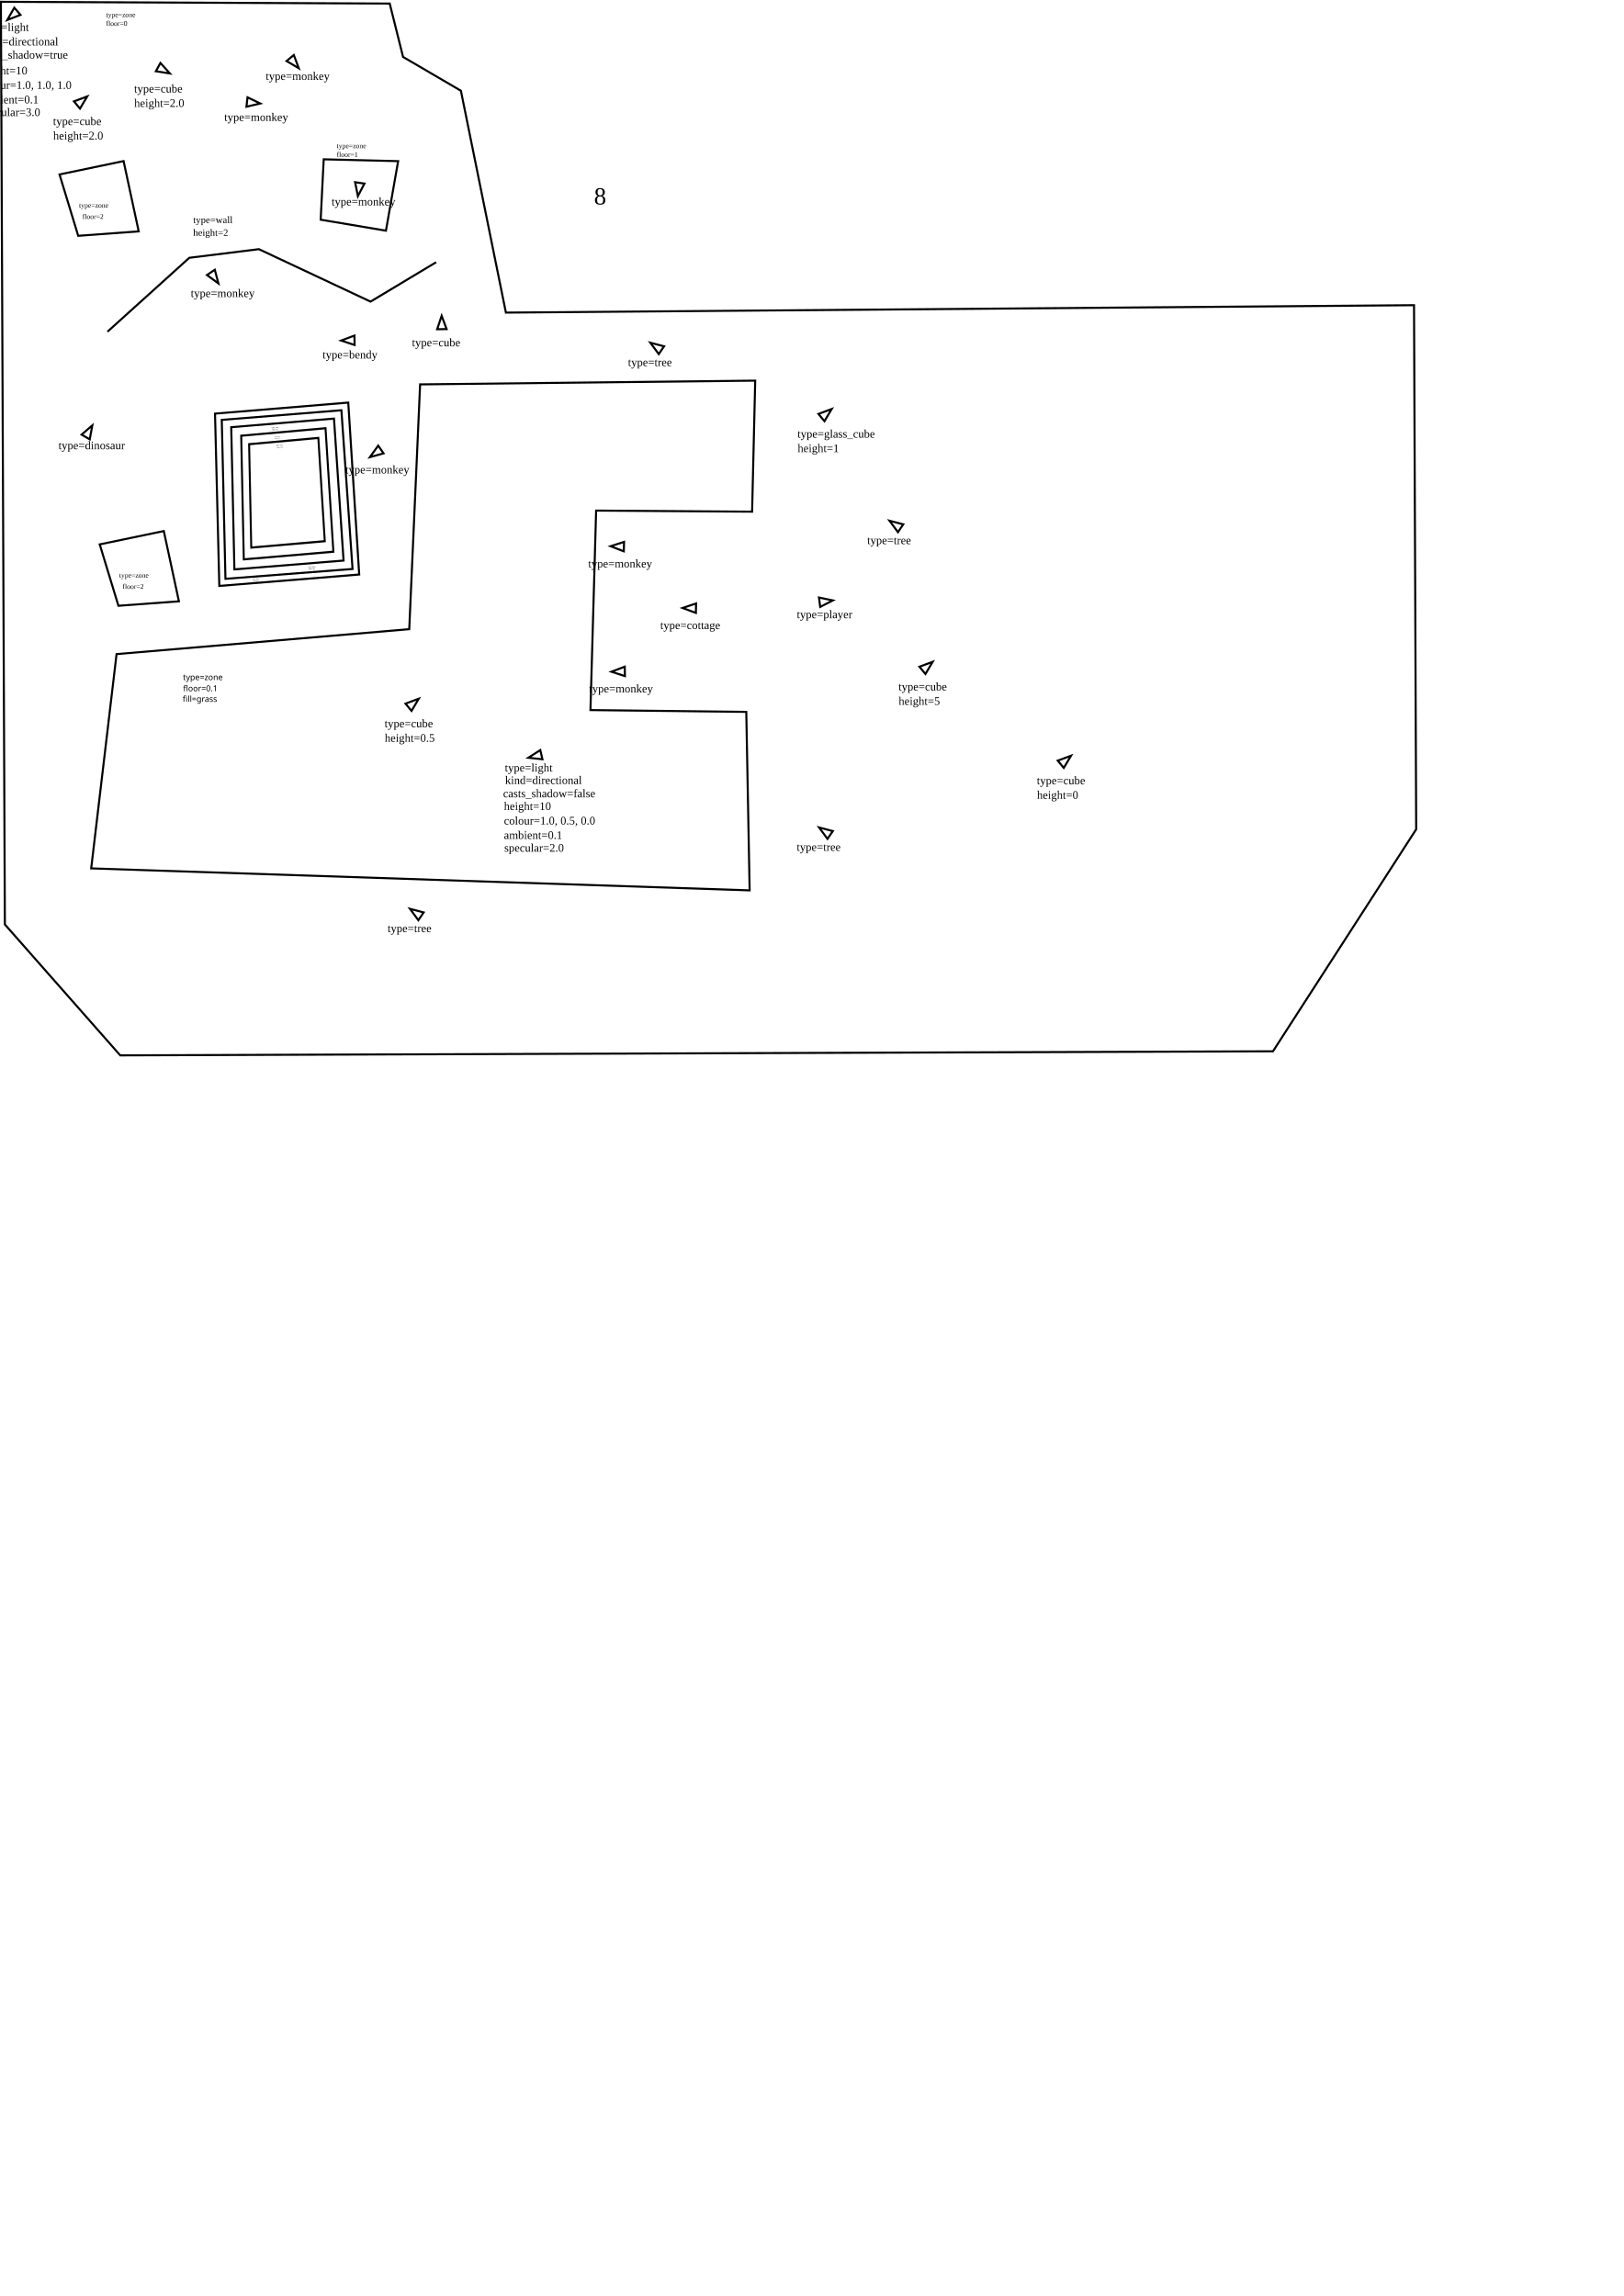
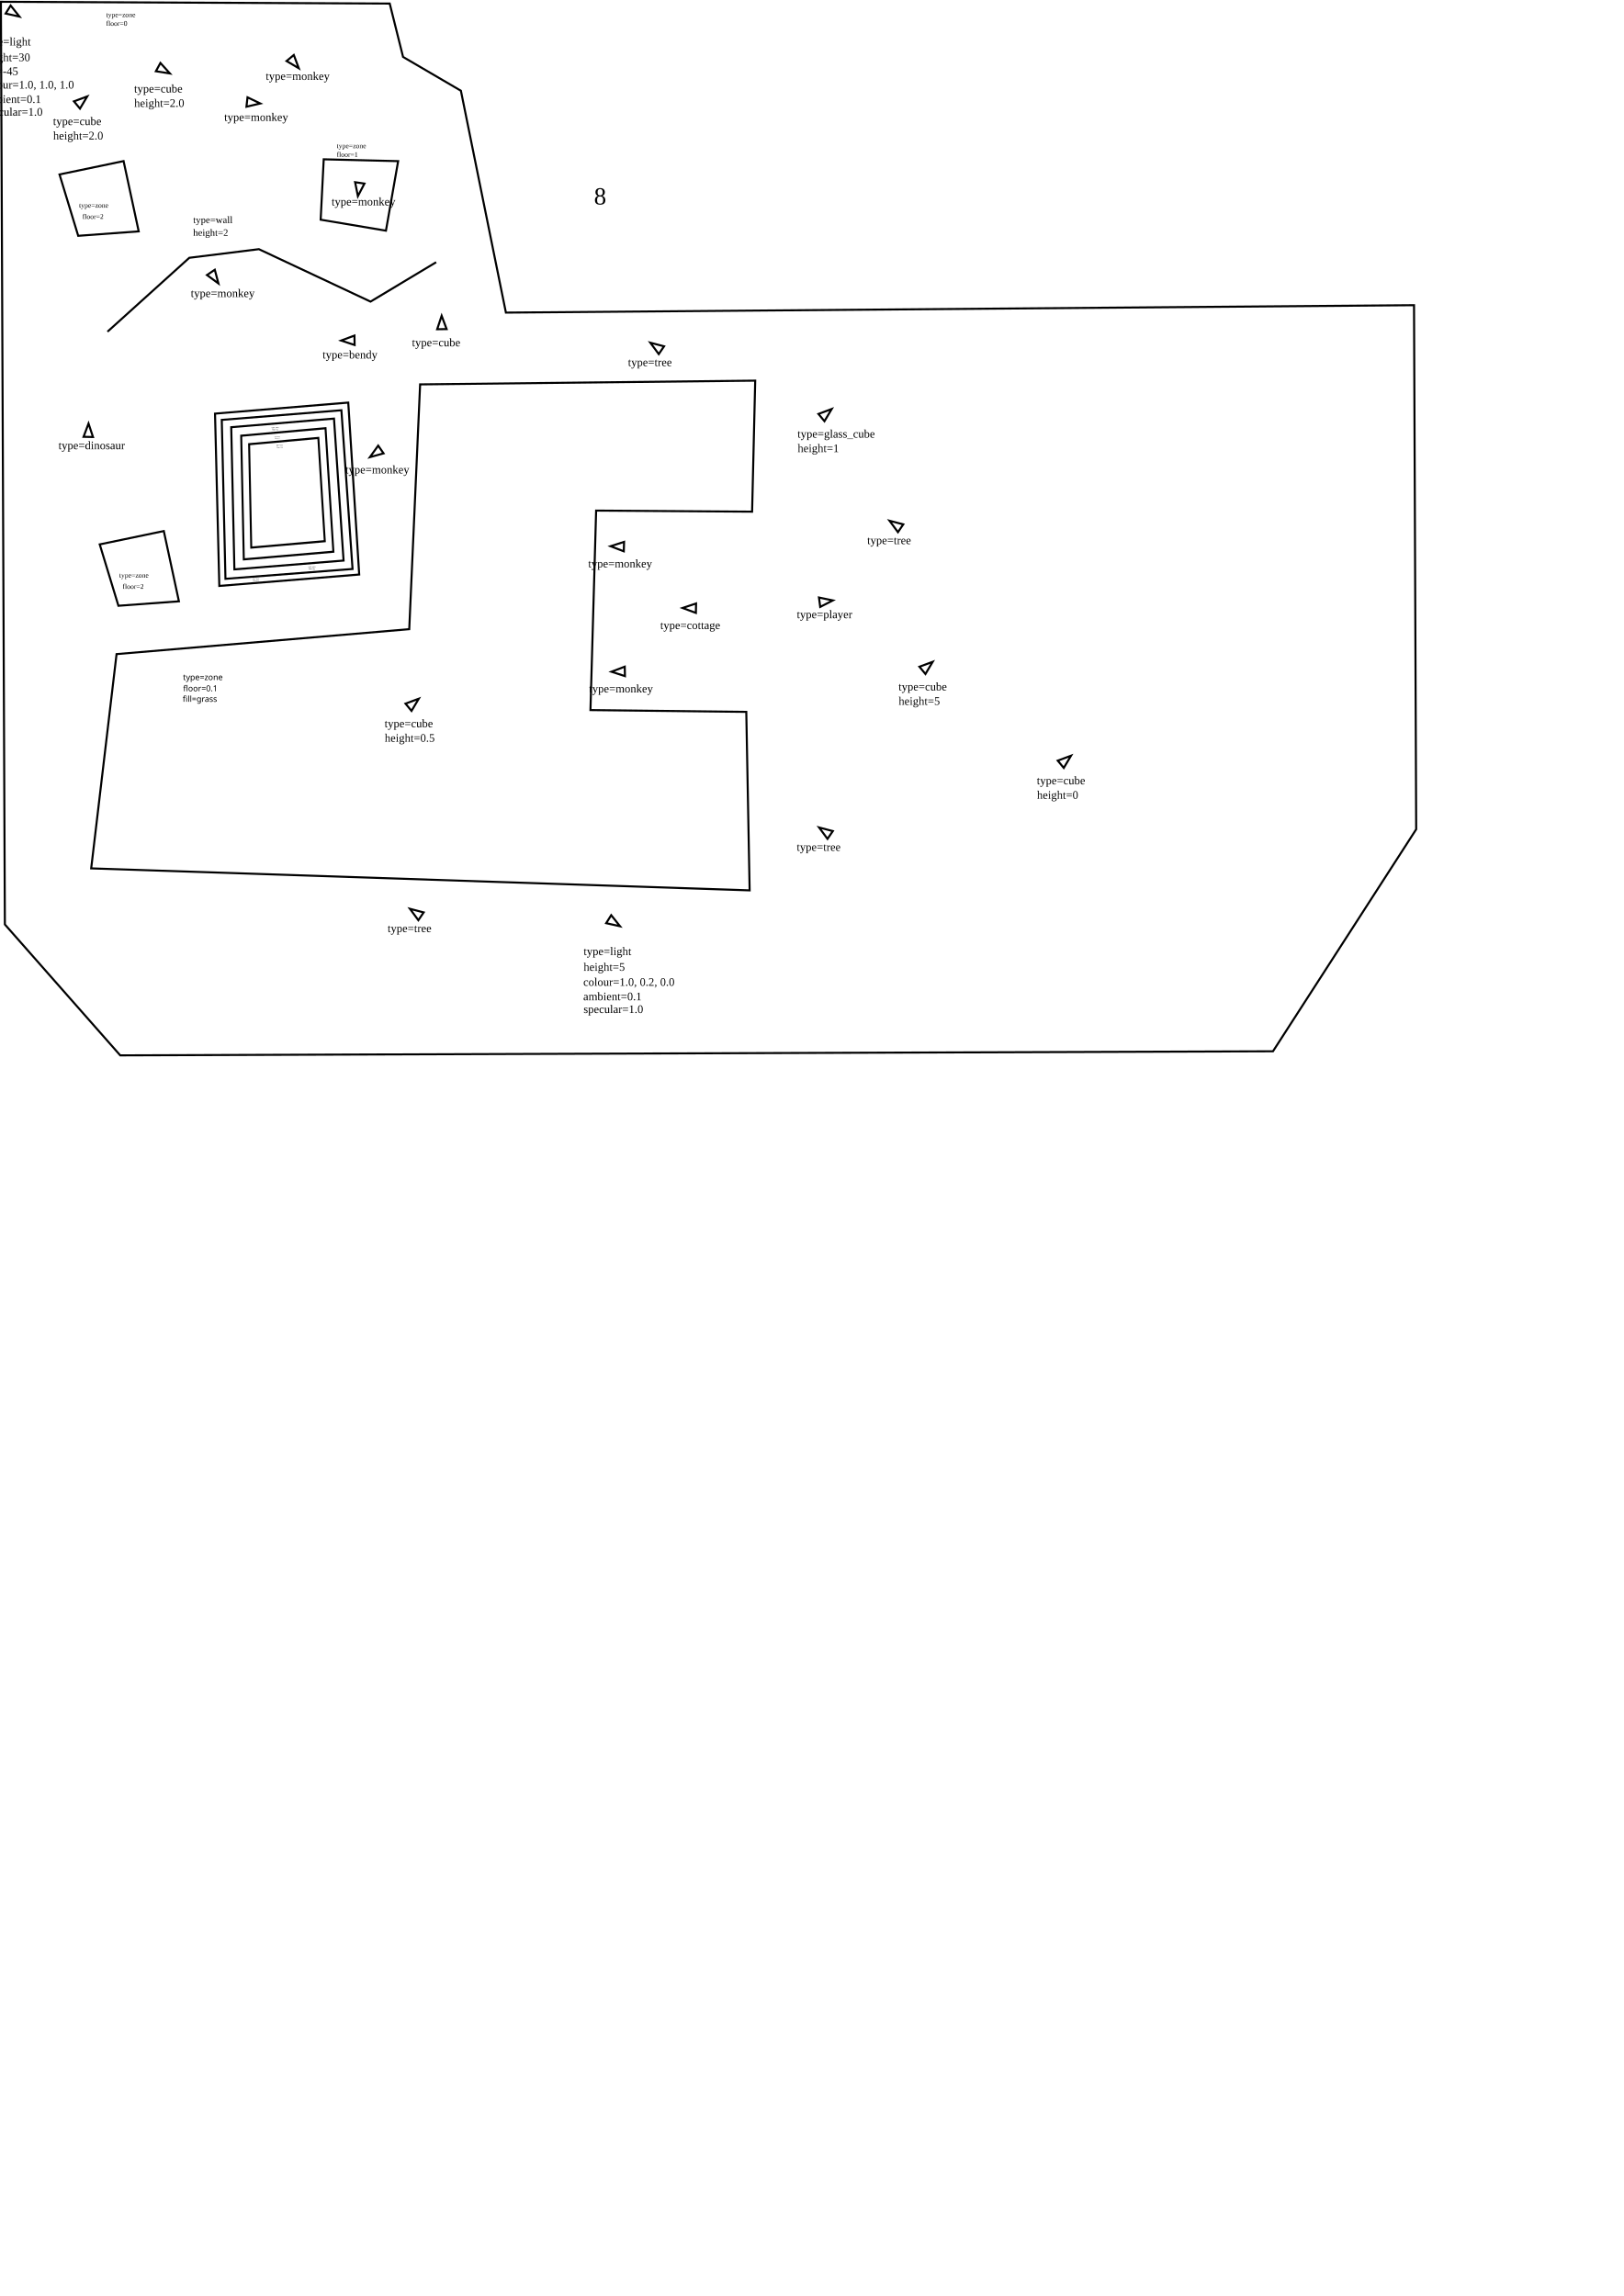
<svg xmlns="http://www.w3.org/2000/svg" width="210mm" height="297mm" viewBox="0 0 210 297" version="1.1" id="svg1">
  <defs id="defs1">
    <rect x="357.962" y="869.614" width="268.471" height="112.836" id="rect1" />
  </defs>
  <g id="layer1">
    <text xml:space="preserve" transform="matrix(0.2645833,0,0,0.2645833,-17.88486,-206.5387)" id="text1" style="text-align:start;writing-mode:lr-tb;direction:ltr;white-space:pre;shape-inside:url(#rect1);display:inline;fill:#000000">
      <tspan x="357.961" y="880.561" id="tspan1">8</tspan>
    </text>
    <g id="g5">
      <text xml:space="preserve" style="font-size:0.909px;text-align:start;writing-mode:lr-tb;direction:ltr;text-anchor:start;fill:#000000;fill-opacity:1;stroke:none;stroke-width:0.076;stroke-opacity:1" x="13.721" y="2.202" id="text2">
        <tspan id="tspan2" style="fill:#000000;fill-opacity:1;stroke:none;stroke-width:0.076" x="13.721" y="2.202">type=zone</tspan>
      </text>
      <text xml:space="preserve" style="font-size:0.909px;text-align:start;writing-mode:lr-tb;direction:ltr;text-anchor:start;fill:#000000;fill-opacity:1;stroke:none;stroke-width:0.076;stroke-opacity:1" x="13.728" y="3.33" id="text2-7">
        <tspan id="tspan2-2" style="fill:#000000;fill-opacity:1;stroke:none;stroke-width:0.076" x="13.728" y="3.33">floor=0</tspan>
      </text>
      <g id="g4-5-8-6" transform="translate(5.822039,-10.66291)">
        <path style="fill:none;fill-opacity:1;stroke:#000000;stroke-width:0.265;stroke-opacity:1" d="m 26.189,23.254 -0.137,1.213 1.789,-0.418 z" id="path2-1-7-7" />
        <text xml:space="preserve" style="font-size:1.501px;text-align:start;writing-mode:lr-tb;direction:ltr;text-anchor:start;fill:#000000;fill-opacity:1;stroke:none;stroke-width:0.125;stroke-opacity:1" x="23.18" y="26.307" id="text3-3-1-9">
          <tspan id="tspan3-9-5-4" style="fill:#000000;fill-opacity:1;stroke:none;stroke-width:0.125" x="23.18" y="26.307">type=monkey</tspan>
        </text>
      </g>
      <g id="g4-5-3" transform="translate(18.53776,20.06561)">
        <path style="fill:none;fill-opacity:1;stroke:#000000;stroke-width:0.265;stroke-opacity:1" d="m 27.325,24.562 -0.021,-1.221 -1.72,0.646 z" id="path2-1-6" />
        <text xml:space="preserve" style="font-size:1.501px;text-align:start;writing-mode:lr-tb;direction:ltr;text-anchor:start;fill:#000000;fill-opacity:1;stroke:none;stroke-width:0.125;stroke-opacity:1" x="23.18" y="26.307" id="text3-3-7">
          <tspan id="tspan3-9-53" style="fill:#000000;fill-opacity:1;stroke:none;stroke-width:0.125" x="23.18" y="26.307">type=bendy</tspan>
        </text>
      </g>
      <g id="g4-5-3-1" transform="translate(1.489317,12.11764)">
        <path style="fill:none;fill-opacity:1;stroke:#000000;stroke-width:0.265;stroke-opacity:1" d="m 26.291,22.776 -1.011,0.684 1.48,1.088 z" id="path2-1-6-2" />
        <text xml:space="preserve" style="font-size:1.501px;text-align:start;writing-mode:lr-tb;direction:ltr;text-anchor:start;fill:#000000;fill-opacity:1;stroke:none;stroke-width:0.125;stroke-opacity:1" x="23.18" y="26.307" id="text3-3-7-7">
          <tspan id="tspan3-9-53-0" style="fill:#000000;fill-opacity:1;stroke:none;stroke-width:0.125" x="23.18" y="26.307">type=monkey</tspan>
        </text>
      </g>
      <g id="g4-5-8-6-5" transform="translate(30.1,18.4964)">
        <path style="fill:none;fill-opacity:1;stroke:#000000;stroke-width:0.265;stroke-opacity:1" d="M 26.442,24.091 27.662,24.073 27.02,22.352 Z" id="path2-1-7-7-6" />
        <text xml:space="preserve" style="font-size:1.501px;text-align:start;writing-mode:lr-tb;direction:ltr;text-anchor:start;fill:#000000;fill-opacity:1;stroke:none;stroke-width:0.125;stroke-opacity:1" x="23.18" y="26.307" id="text3-3-1-9-2">
          <tspan id="tspan3-9-5-4-9" style="fill:#000000;fill-opacity:1;stroke:none;stroke-width:0.125" x="23.18" y="26.307">type=cube</tspan>
        </text>
      </g>
      <g id="g4-5-8-6-5-3" transform="translate(21.48873,34.93369)">
        <path style="fill:none;fill-opacity:1;stroke:#000000;stroke-width:0.265;stroke-opacity:1" d="m 28.119,23.714 -0.695,-1.004 -1.072,1.492 z" id="path2-1-7-7-6-8" />
        <text xml:space="preserve" style="font-size:1.501px;text-align:start;writing-mode:lr-tb;direction:ltr;text-anchor:start;fill:#000000;fill-opacity:1;stroke:none;stroke-width:0.125;stroke-opacity:1" x="23.18" y="26.307" id="text3-3-1-9-2-48">
          <tspan id="tspan3-9-5-4-9-0" style="fill:#000000;fill-opacity:1;stroke:none;stroke-width:0.125" x="23.18" y="26.307">type=monkey</tspan>
        </text>
      </g>
      <g id="g4-5-8-6-5-32" transform="translate(52.89492,47.09292)">
        <path style="fill:none;fill-opacity:1;stroke:#000000;stroke-width:0.265;stroke-opacity:1" d="m 27.782,24.221 0.037,-1.22 -1.748,0.564 z" id="path2-1-7-7-6-6" />
        <text xml:space="preserve" style="font-size:1.501px;text-align:start;writing-mode:lr-tb;direction:ltr;text-anchor:start;fill:#000000;fill-opacity:1;stroke:none;stroke-width:0.125;stroke-opacity:1" x="23.18" y="26.307" id="text3-3-1-9-2-94">
          <tspan id="tspan3-9-5-4-9-1" style="fill:#000000;fill-opacity:1;stroke:none;stroke-width:0.125" x="23.18" y="26.307">type=monkey</tspan>
        </text>
      </g>
      <g id="g4-5-8-6-5-8" transform="translate(53.00565,63.26971)">
        <path style="fill:none;fill-opacity:1;stroke:#000000;stroke-width:0.265;stroke-opacity:1" d="M 27.821,24.189 27.794,22.968 26.078,23.622 Z" id="path2-1-7-7-6-38" />
        <text xml:space="preserve" style="font-size:1.501px;text-align:start;writing-mode:lr-tb;direction:ltr;text-anchor:start;fill:#000000;fill-opacity:1;stroke:none;stroke-width:0.125;stroke-opacity:1" x="23.18" y="26.307" id="text3-3-1-9-2-1">
          <tspan id="tspan3-9-5-4-9-5" style="fill:#000000;fill-opacity:1;stroke:none;stroke-width:0.125" x="23.18" y="26.307">type=monkey</tspan>
        </text>
      </g>
      <g id="g4-5-8-6-5-2" transform="translate(62.2115,55.06791)">
        <path style="fill:none;fill-opacity:1;stroke:#000000;stroke-width:0.265;stroke-opacity:1" d="m 27.79,24.214 0.023,-1.22 -1.742,0.584 z" id="path2-1-7-7-6-3" />
        <text xml:space="preserve" style="font-size:1.501px;text-align:start;writing-mode:lr-tb;direction:ltr;text-anchor:start;fill:#000000;fill-opacity:1;stroke:none;stroke-width:0.125;stroke-opacity:1" x="23.18" y="26.307" id="text3-3-1-9-2-9">
          <tspan id="tspan3-9-5-4-9-97" style="fill:#000000;fill-opacity:1;stroke:none;stroke-width:0.125" x="23.18" y="26.307">type=cottage</tspan>
        </text>
      </g>
      <g id="g4-5-8-6-2" transform="translate(11.18701,-15.96969)">
        <path style="fill:none;fill-opacity:1;stroke:#000000;stroke-width:0.265;stroke-opacity:1" d="m 26.812,23.083 -0.937,0.782 1.582,0.934 z" id="path2-1-7-7-0" />
        <text xml:space="preserve" style="font-size:1.501px;text-align:start;writing-mode:lr-tb;direction:ltr;text-anchor:start;fill:#000000;fill-opacity:1;stroke:none;stroke-width:0.125;stroke-opacity:1" x="23.18" y="26.307" id="text3-3-1-9-4">
          <tspan id="tspan3-9-5-4-4" style="fill:#000000;fill-opacity:1;stroke:none;stroke-width:0.125" x="23.18" y="26.307">type=monkey</tspan>
        </text>
      </g>
      <g id="g4-7-6" transform="translate(79.87344,53.66287)">
        <path style="fill:none;fill-opacity:1;stroke:#000000;stroke-width:0.265;stroke-opacity:1" d="m 26.047,23.631 0.16,1.21 1.635,-0.837 z" id="path2-55-7" />
        <text xml:space="preserve" style="font-size:1.501px;text-align:start;writing-mode:lr-tb;direction:ltr;text-anchor:start;fill:#000000;fill-opacity:1;stroke:none;stroke-width:0.125;stroke-opacity:1" x="23.18" y="26.307" id="text3-4-8">
          <tspan id="tspan3-1-4" style="fill:#000000;fill-opacity:1;stroke:none;stroke-width:0.125" x="23.18" y="26.307">type=player</tspan>
        </text>
      </g>
      <g id="g6" transform="translate(11.96265,8.297953)">
        <text xml:space="preserve" style="font-size:0.909px;text-align:start;writing-mode:lr-tb;direction:ltr;text-anchor:start;fill:#000000;fill-opacity:1;stroke:none;stroke-width:0.076;stroke-opacity:1" x="31.588" y="10.856" id="text2-8">
          <tspan id="tspan2-20" style="fill:#000000;fill-opacity:1;stroke:none;stroke-width:0.076" x="31.588" y="10.856">type=zone</tspan>
        </text>
        <text xml:space="preserve" style="font-size:0.909px;text-align:start;writing-mode:lr-tb;direction:ltr;text-anchor:start;fill:#000000;fill-opacity:1;stroke:none;stroke-width:0.076;stroke-opacity:1" x="31.595" y="11.984" id="text2-7-7">
          <tspan id="tspan2-2-4" style="fill:#000000;fill-opacity:1;stroke:none;stroke-width:0.076" x="31.595" y="11.984">floor=1</tspan>
        </text>
        <path style="fill:none;fill-opacity:1;stroke:#000000;stroke-width:0.265;stroke-opacity:1" d="m 29.905,12.309 -0.395,7.812 8.443,1.42 1.578,-8.995 z" id="path5" />
        <g id="g4-5-8-6-2-9" transform="translate(7.73476,-8.031607)">
          <path style="fill:none;fill-opacity:1;stroke:#000000;stroke-width:0.265;stroke-opacity:1" d="m 27.438,23.481 -1.208,-0.177 0.359,1.801 z" id="path2-1-7-7-0-9" />
          <text xml:space="preserve" style="font-size:1.501px;text-align:start;writing-mode:lr-tb;direction:ltr;text-anchor:start;fill:#000000;fill-opacity:1;stroke:none;stroke-width:0.125;stroke-opacity:1" x="23.18" y="26.307" id="text3-3-1-9-4-9">
            <tspan id="tspan3-9-5-4-4-3" style="fill:#000000;fill-opacity:1;stroke:none;stroke-width:0.125" x="23.18" y="26.307">type=monkey</tspan>
          </text>
        </g>
      </g>
      <g id="g7" transform="translate(3.15172,-30.0846)">
        <text xml:space="preserve" style="font-size:0.909px;text-align:start;writing-mode:lr-tb;direction:ltr;text-anchor:start;fill:#000000;fill-opacity:1;stroke:none;stroke-width:0.076;stroke-opacity:1" x="7.07" y="56.937" id="text2-3">
          <tspan id="tspan2-9" style="fill:#000000;fill-opacity:1;stroke:none;stroke-width:0.076" x="7.07" y="56.937">type=zone</tspan>
        </text>
        <text xml:space="preserve" style="font-size:0.909px;text-align:start;writing-mode:lr-tb;direction:ltr;text-anchor:start;fill:#000000;fill-opacity:1;stroke:none;stroke-width:0.076;stroke-opacity:1" x="7.507" y="58.387" id="text2-3-3">
          <tspan id="tspan2-9-6" style="fill:#000000;fill-opacity:1;stroke:none;stroke-width:0.076" x="7.507" y="58.387">floor=2</tspan>
        </text>
        <path style="fill:none;fill-opacity:1;stroke:#000000;stroke-width:0.265;stroke-opacity:1" d="m 6.962,60.589 7.825,-0.575 -1.956,-9.091 -8.286,1.726 z" id="path6" />
      </g>
      <g id="g7-1" transform="translate(8.353112,17.7701)">
        <text xml:space="preserve" style="font-size:0.909px;text-align:start;writing-mode:lr-tb;direction:ltr;text-anchor:start;fill:#000000;fill-opacity:1;stroke:none;stroke-width:0.076;stroke-opacity:1" x="7.07" y="56.937" id="text2-3-8">
          <tspan id="tspan2-9-7" style="fill:#000000;fill-opacity:1;stroke:none;stroke-width:0.076" x="7.07" y="56.937">type=zone</tspan>
        </text>
        <text xml:space="preserve" style="font-size:0.909px;text-align:start;writing-mode:lr-tb;direction:ltr;text-anchor:start;fill:#000000;fill-opacity:1;stroke:none;stroke-width:0.076;stroke-opacity:1" x="7.507" y="58.387" id="text2-3-3-9">
          <tspan id="tspan2-9-6-2" style="fill:#000000;fill-opacity:1;stroke:none;stroke-width:0.076" x="7.507" y="58.387">floor=2</tspan>
        </text>
        <path style="fill:none;fill-opacity:1;stroke:#000000;stroke-width:0.265;stroke-opacity:1" d="m 6.962,60.589 7.825,-0.575 -1.956,-9.091 -8.286,1.726 z" id="path6-0" />
      </g>
      <g id="g7-4" transform="translate(26.38602,10.8822)">
        <text xml:space="preserve" style="font-size:0.202px;text-align:start;writing-mode:lr-tb;direction:ltr;text-anchor:start;fill:#000000;fill-opacity:1;stroke:none;stroke-width:0.076;stroke-opacity:1" x="6.291" y="64.041" id="text2-3-0">
          <tspan id="tspan2-9-9" style="fill:#000000;fill-opacity:1;stroke:none;stroke-width:0.076" x="6.291" y="64.041">type=zone</tspan>
        </text>
        <text xml:space="preserve" style="font-size:0.202px;text-align:start;writing-mode:lr-tb;direction:ltr;text-anchor:start;fill:#000000;fill-opacity:1;stroke:none;stroke-width:0.076;stroke-opacity:1" x="6.341" y="64.306" id="text2-3-3-2">
          <tspan id="tspan2-9-6-4" style="fill:#000000;fill-opacity:1;stroke:none;stroke-width:0.076" x="6.341" y="64.306">floor=0.2</tspan>
        </text>
        <path style="fill:none;fill-opacity:1;stroke:#000000;stroke-width:0.265;stroke-opacity:1" d="M 1.979,64.911 20.071,63.435 18.655,41.196 1.424,42.622 Z" id="path6-9" />
        <g id="g10">
          <text xml:space="preserve" style="font-size:0.222px;text-align:start;writing-mode:lr-tb;direction:ltr;text-anchor:start;fill:#000000;fill-opacity:1;stroke:none;stroke-width:0.076;stroke-opacity:1" x="13.485" y="62.5" id="text2-3-0-0">
            <tspan id="tspan2-9-9-9" style="fill:#000000;fill-opacity:1;stroke:none;stroke-width:0.076" x="13.485" y="62.5">type=zone</tspan>
          </text>
          <text xml:space="preserve" style="font-size:0.222px;text-align:start;writing-mode:lr-tb;direction:ltr;text-anchor:start;fill:#000000;fill-opacity:1;stroke:none;stroke-width:0.076;stroke-opacity:1" x="13.54" y="62.791" id="text2-3-3-2-3">
            <tspan id="tspan2-9-6-4-0" style="fill:#000000;fill-opacity:1;stroke:none;stroke-width:0.076" x="13.54" y="62.791">floor=0.2</tspan>
          </text>
          <path style="fill:none;fill-opacity:1;stroke:#000000;stroke-width:0.265;stroke-opacity:1" d="M 2.297,43.432 2.773,63.991 19.211,62.718 17.768,42.186 Z" id="path10" />
          <g id="g1865">
            <text xml:space="preserve" style="font-size:0.217px;text-align:start;writing-mode:lr-tb;direction:ltr;text-anchor:start;fill:#000000;fill-opacity:1;stroke:none;stroke-width:0.076;stroke-opacity:1" x="8.747" y="44.486" id="text2-3-0-0-6">
              <tspan id="tspan2-9-9-9-7" style="fill:#000000;fill-opacity:1;stroke:none;stroke-width:0.076" x="8.747" y="44.486">type=zone</tspan>
            </text>
            <text xml:space="preserve" style="font-size:0.217px;text-align:start;writing-mode:lr-tb;direction:ltr;text-anchor:start;fill:#000000;fill-opacity:1;stroke:none;stroke-width:0.076;stroke-opacity:1" x="8.8" y="44.771" id="text2-3-3-2-3-5">
              <tspan id="tspan2-9-6-4-0-3" style="fill:#000000;fill-opacity:1;stroke:none;stroke-width:0.076" x="8.8" y="44.771">floor=0.2</tspan>
            </text>
            <path style="fill:none;fill-opacity:1;stroke:#000000;stroke-width:0.265;stroke-opacity:1" d="M 3.52,44.379 3.929,62.77 18.049,61.631 16.81,43.265 Z" id="path10-3" />
            <g id="g1865-5" transform="matrix(0.8204918,0,0,0.8697439,1.921924,6.881878)" style="stroke-width:1.184">
              <text xml:space="preserve" style="font-size:0.206px;text-align:start;writing-mode:lr-tb;direction:ltr;text-anchor:start;fill:#000000;fill-opacity:1;stroke:none;stroke-width:0.09;stroke-opacity:1" x="8.762" y="44.582" id="text2-3-0-0-6-6">
                <tspan id="tspan2-9-9-9-7-2" style="fill:#000000;fill-opacity:1;stroke:none;stroke-width:0.09" x="8.762" y="44.582">type=zone</tspan>
              </text>
              <text xml:space="preserve" style="font-size:0.206px;text-align:start;writing-mode:lr-tb;direction:ltr;text-anchor:start;fill:#000000;fill-opacity:1;stroke:none;stroke-width:0.09;stroke-opacity:1" x="8.812" y="44.853" id="text2-3-3-2-3-5-9">
                <tspan id="tspan2-9-6-4-0-3-1" style="fill:#000000;fill-opacity:1;stroke:none;stroke-width:0.09" x="8.812" y="44.853">floor=0.2</tspan>
              </text>
              <g id="g1865-5-7" transform="matrix(0.820949,0,0,0.8360907,1.877445,8.535703)" style="stroke-width:1.429">
                <text xml:space="preserve" style="font-size:0.303px;text-align:start;writing-mode:lr-tb;direction:ltr;text-anchor:start;fill:#000000;fill-opacity:1;stroke:none;stroke-width:0.108;stroke-opacity:1" x="8.759" y="44.651" id="text2-3-0-0-6-6-0">
                  <tspan id="tspan2-9-9-9-7-2-9" style="fill:#000000;fill-opacity:1;stroke:none;stroke-width:0.108" x="8.759" y="44.651">type=zone</tspan>
                </text>
                <text xml:space="preserve" style="font-size:0.303px;text-align:start;writing-mode:lr-tb;direction:ltr;text-anchor:start;fill:#000000;fill-opacity:1;stroke:none;stroke-width:0.108;stroke-opacity:1" x="8.834" y="45.049" id="text2-3-3-2-3-5-9-3">
                  <tspan id="tspan2-9-6-4-0-3-1-6" style="fill:#000000;fill-opacity:1;stroke:none;stroke-width:0.108" x="8.834" y="45.049">floor=0.2</tspan>
                </text>
                <path style="fill:none;fill-opacity:1;stroke:#000000;stroke-width:0.378;stroke-opacity:1" d="M 3.52,44.379 3.929,62.77 18.049,61.631 16.81,43.265 Z" id="path10-3-2-0" />
              </g>
              <path style="fill:none;fill-opacity:1;stroke:#000000;stroke-width:0.313;stroke-opacity:1" d="M 3.52,44.379 3.929,62.77 18.049,61.631 16.81,43.265 Z" id="path10-3-2" />
            </g>
          </g>
        </g>
      </g>
      <path style="fill:none;fill-opacity:1;stroke:#000000;stroke-width:0.265;stroke-opacity:1" d="M 0.63,119.583 15.551,136.518 164.64,135.989 183.161,107.274 182.881,39.478 65.431,40.437 59.61,11.738 52.13,7.365 50.404,0.46 0.115,0.23 Z" id="path8" />
      <g id="g9">
        <path style="fill:none;fill-opacity:1;stroke:#000000;stroke-width:0.265;stroke-opacity:1" d="m 13.901,42.906 10.584,-9.559 8.996,-1.116 14.44,6.784 8.49,-5.095" id="path9" />
        <text xml:space="preserve" style="font-size:1.272px;text-align:start;writing-mode:lr-tb;direction:ltr;text-anchor:start;fill:#000000;fill-opacity:1;stroke:none;stroke-width:0.106;stroke-opacity:1" x="24.985" y="28.853" id="text9">
          <tspan id="tspan9" style="fill:#000000;fill-opacity:1;stroke:none;stroke-width:0.106" x="24.985" y="28.853">type=wall</tspan>
        </text>
        <text xml:space="preserve" style="font-size:1.272px;text-align:start;writing-mode:lr-tb;direction:ltr;text-anchor:start;fill:#000000;fill-opacity:1;stroke:none;stroke-width:0.106;stroke-opacity:1" x="24.98" y="30.506" id="text9-3">
          <tspan id="tspan9-7" style="fill:#000000;fill-opacity:1;stroke:none;stroke-width:0.106" x="24.98" y="30.506">height=2</tspan>
        </text>
      </g>
      <g id="g4-5-8-6-0-0" transform="translate(-15.62314,31.80567)">
-         <path style="fill:none;fill-opacity:1;stroke:#000000;stroke-width:0.265;stroke-opacity:1" d="m 26.173,24.413 1.056,0.613 0.335,-1.806 z" id="path2-1-7-7-5-4" />
+         <path style="fill:none;fill-opacity:1;stroke:#000000;stroke-width:0.265;stroke-opacity:1" d="m 26.431,24.698 1.22,0.026 -0.579,-1.743 z" id="path2-1-7-7-5-4" />
        <text xml:space="preserve" style="font-size:1.501px;text-align:start;writing-mode:lr-tb;direction:ltr;text-anchor:start;fill:#000000;fill-opacity:1;stroke:none;stroke-width:0.125;stroke-opacity:1" x="23.18" y="26.307" id="text3-3-1-9-2-4">
          <tspan id="tspan3-9-5-4-3-44" style="fill:#000000;fill-opacity:1;stroke:none;stroke-width:0.125" x="23.18" y="26.307">type=dinosaur</tspan>
        </text>
      </g>
      <g id="g4-5-8-6-0-893-2-3" transform="translate(88.97304,44.07742)">
        <path style="fill:none;fill-opacity:1;stroke:#000000;stroke-width:0.265;stroke-opacity:1" d="m 27.162,24.76 0.688,-1.008 -1.777,-0.466 z" id="path2-1-7-7-5-68-6-6" />
        <text xml:space="preserve" style="font-size:1.501px;text-align:start;writing-mode:lr-tb;direction:ltr;text-anchor:start;fill:#000000;fill-opacity:1;stroke:none;stroke-width:0.125;stroke-opacity:1" x="23.18" y="26.307" id="text3-3-1-9-2-02-5-7">
          <tspan id="tspan3-9-5-4-3-10-2-5" style="fill:#000000;fill-opacity:1;stroke:none;stroke-width:0.125" x="23.18" y="26.307">type=tree</tspan>
        </text>
      </g>
      <g id="g4-5-8-6-0-893-2-3-3" transform="translate(79.86166,83.75342)">
        <path style="fill:none;fill-opacity:1;stroke:#000000;stroke-width:0.265;stroke-opacity:1" d="m 27.162,24.76 0.688,-1.008 -1.777,-0.466 z" id="path2-1-7-7-5-68-6-6-5" />
        <text xml:space="preserve" style="font-size:1.501px;text-align:start;writing-mode:lr-tb;direction:ltr;text-anchor:start;fill:#000000;fill-opacity:1;stroke:none;stroke-width:0.125;stroke-opacity:1" x="23.18" y="26.307" id="text3-3-1-9-2-02-5-7-6">
          <tspan id="tspan3-9-5-4-3-10-2-5-2" style="fill:#000000;fill-opacity:1;stroke:none;stroke-width:0.125" x="23.18" y="26.307">type=tree</tspan>
        </text>
      </g>
      <g id="g4-5-8-6-0-893-2-3-3-9" transform="translate(58.03702,21.04506)">
        <path style="fill:none;fill-opacity:1;stroke:#000000;stroke-width:0.265;stroke-opacity:1" d="m 27.162,24.76 0.688,-1.008 -1.777,-0.466 z" id="path2-1-7-7-5-68-6-6-5-9" />
        <text xml:space="preserve" style="font-size:1.501px;text-align:start;writing-mode:lr-tb;direction:ltr;text-anchor:start;fill:#000000;fill-opacity:1;stroke:none;stroke-width:0.125;stroke-opacity:1" x="23.18" y="26.307" id="text3-3-1-9-2-02-5-7-6-1">
          <tspan id="tspan3-9-5-4-3-10-2-5-2-7" style="fill:#000000;fill-opacity:1;stroke:none;stroke-width:0.125" x="23.18" y="26.307">type=tree</tspan>
        </text>
      </g>
      <g id="g4-5-8-6-0-893-2-3-3-5" transform="translate(26.94475,94.2728)">
        <path style="fill:none;fill-opacity:1;stroke:#000000;stroke-width:0.265;stroke-opacity:1" d="m 27.162,24.76 0.688,-1.008 -1.777,-0.466 z" id="path2-1-7-7-5-68-6-6-5-5" />
        <text xml:space="preserve" style="font-size:1.501px;text-align:start;writing-mode:lr-tb;direction:ltr;text-anchor:start;fill:#000000;fill-opacity:1;stroke:none;stroke-width:0.125;stroke-opacity:1" x="23.18" y="26.307" id="text3-3-1-9-2-02-5-7-6-8">
          <tspan id="tspan3-9-5-4-3-10-2-5-2-1" style="fill:#000000;fill-opacity:1;stroke:none;stroke-width:0.125" x="23.18" y="26.307">type=tree</tspan>
        </text>
      </g>
      <g id="g4329">
        <path style="fill:none;stroke:#000000;stroke-width:0.265px;stroke-linecap:butt;stroke-linejoin:miter;stroke-opacity:1" d="m 15.075,84.612 -3.281,27.717 85.16,2.845 -0.434,-23.09 -20.154,-0.232 0.734,-25.805 20.172,0.14 0.402,-16.949 -43.339,0.484 -1.406,31.665 z" id="path1574" />
        <text xml:space="preserve" style="font-style:normal;font-weight:normal;font-size:1.055px;line-height:1.25;font-family:sans-serif;fill:#000000;fill-opacity:1;stroke:none;stroke-width:0.265" x="23.664" y="87.966" id="text2304">
          <tspan id="tspan2302" style="stroke-width:0.265" x="23.664" y="87.966">type=zone</tspan>
        </text>
        <text xml:space="preserve" style="font-style:normal;font-weight:normal;font-size:1.055px;line-height:1.25;font-family:sans-serif;fill:#000000;fill-opacity:1;stroke:none;stroke-width:0.265" x="23.697" y="89.416" id="text2304-3">
          <tspan id="tspan2302-6" style="stroke-width:0.265" x="23.697" y="89.416">floor=0.1</tspan>
        </text>
        <text xml:space="preserve" style="font-style:normal;font-weight:normal;font-size:1.055px;line-height:1.25;font-family:sans-serif;fill:#000000;fill-opacity:1;stroke:none;stroke-width:0.265" x="23.628" y="90.78" id="text2304-3-7">
          <tspan id="tspan2302-6-5" style="stroke-width:0.265" x="23.628" y="90.78">fill=grass</tspan>
        </text>
        <g id="g4-5-8-6-5-7-0" transform="translate(26.55509,67.77941)">
          <path style="fill:none;fill-opacity:1;stroke:#000000;stroke-width:0.265;stroke-opacity:1" d="m 25.89,23.239 0.778,0.94 0.94,-1.578 z" id="path2-1-7-7-6-5-6" />
          <text xml:space="preserve" style="font-size:1.501px;text-align:start;writing-mode:lr-tb;direction:ltr;text-anchor:start;fill:#000000;fill-opacity:1;stroke:none;stroke-width:0.125;stroke-opacity:1" x="23.18" y="26.307" id="text3-3-1-9-2-35-26">
            <tspan id="tspan3-9-5-4-9-62-1" style="fill:#000000;fill-opacity:1;stroke:none;stroke-width:0.125" x="23.18" y="26.307">type=cube</tspan>
          </text>
          <text xml:space="preserve" style="font-size:1.501px;text-align:start;writing-mode:lr-tb;direction:ltr;text-anchor:start;fill:#000000;fill-opacity:1;stroke:none;stroke-width:0.125;stroke-opacity:1" x="23.2" y="28.173" id="text3-3-1-9-2-3-8">
            <tspan id="tspan3-9-5-4-9-6-7" style="fill:#000000;fill-opacity:1;stroke:none;stroke-width:0.125" x="23.2" y="28.173">height=0.5</tspan>
          </text>
        </g>
      </g>
      <g id="g4-5-8-6-5-7" transform="translate(-16.32515,-10.12841)">
        <path style="fill:none;fill-opacity:1;stroke:#000000;stroke-width:0.265;stroke-opacity:1" d="m 25.89,23.239 0.778,0.94 0.94,-1.578 z" id="path2-1-7-7-6-5" />
        <text xml:space="preserve" style="font-size:1.501px;text-align:start;writing-mode:lr-tb;direction:ltr;text-anchor:start;fill:#000000;fill-opacity:1;stroke:none;stroke-width:0.125;stroke-opacity:1" x="23.18" y="26.307" id="text3-3-1-9-2-35">
          <tspan id="tspan3-9-5-4-9-62" style="fill:#000000;fill-opacity:1;stroke:none;stroke-width:0.125" x="23.18" y="26.307">type=cube</tspan>
        </text>
        <text xml:space="preserve" style="font-size:1.501px;text-align:start;writing-mode:lr-tb;direction:ltr;text-anchor:start;fill:#000000;fill-opacity:1;stroke:none;stroke-width:0.125;stroke-opacity:1" x="23.2" y="28.173" id="text3-3-1-9-2-3">
          <tspan id="tspan3-9-5-4-9-6" style="fill:#000000;fill-opacity:1;stroke:none;stroke-width:0.125" x="23.2" y="28.173">height=2.0</tspan>
        </text>
      </g>
      <g id="g4-5-8-6-5-7-9" transform="translate(-5.839457,-14.34528)">
        <path style="fill:none;fill-opacity:1;stroke:#000000;stroke-width:0.265;stroke-opacity:1" d="m 26.586,22.489 -0.585,1.072 1.814,0.288 z" id="path2-1-7-7-6-5-1" />
        <text xml:space="preserve" style="font-size:1.501px;text-align:start;writing-mode:lr-tb;direction:ltr;text-anchor:start;fill:#000000;fill-opacity:1;stroke:none;stroke-width:0.125;stroke-opacity:1" x="23.18" y="26.307" id="text3-3-1-9-2-35-2">
          <tspan id="tspan3-9-5-4-9-62-7" style="fill:#000000;fill-opacity:1;stroke:none;stroke-width:0.125" x="23.18" y="26.307">type=cube</tspan>
        </text>
        <text xml:space="preserve" style="font-size:1.501px;text-align:start;writing-mode:lr-tb;direction:ltr;text-anchor:start;fill:#000000;fill-opacity:1;stroke:none;stroke-width:0.125;stroke-opacity:1" x="23.2" y="28.173" id="text3-3-1-9-2-3-0">
          <tspan id="tspan3-9-5-4-9-6-9" style="fill:#000000;fill-opacity:1;stroke:none;stroke-width:0.125" x="23.2" y="28.173">height=2.0</tspan>
        </text>
      </g>
      <g id="g4-5-8-6-5-7-0-1" transform="translate(110.913,75.15405)">
        <path style="fill:none;fill-opacity:1;stroke:#000000;stroke-width:0.265;stroke-opacity:1" d="m 25.89,23.239 0.778,0.94 0.94,-1.578 z" id="path2-1-7-7-6-5-6-9" />
        <text xml:space="preserve" style="font-size:1.501px;text-align:start;writing-mode:lr-tb;direction:ltr;text-anchor:start;fill:#000000;fill-opacity:1;stroke:none;stroke-width:0.125;stroke-opacity:1" x="23.18" y="26.307" id="text3-3-1-9-2-35-26-3">
          <tspan id="tspan3-9-5-4-9-62-1-4" style="fill:#000000;fill-opacity:1;stroke:none;stroke-width:0.125" x="23.18" y="26.307">type=cube</tspan>
        </text>
        <text xml:space="preserve" style="font-size:1.501px;text-align:start;writing-mode:lr-tb;direction:ltr;text-anchor:start;fill:#000000;fill-opacity:1;stroke:none;stroke-width:0.125;stroke-opacity:1" x="23.2" y="28.173" id="text3-3-1-9-2-3-8-6">
          <tspan id="tspan3-9-5-4-9-6-7-6" style="fill:#000000;fill-opacity:1;stroke:none;stroke-width:0.125" x="23.2" y="28.173">height=0</tspan>
        </text>
      </g>
      <g id="g4-5-8-6-5-7-0-1-4" transform="translate(93.02295,63.00666)">
        <path style="fill:none;fill-opacity:1;stroke:#000000;stroke-width:0.265;stroke-opacity:1" d="m 25.89,23.239 0.778,0.94 0.94,-1.578 z" id="path2-1-7-7-6-5-6-9-0" />
        <text xml:space="preserve" style="font-size:1.501px;text-align:start;writing-mode:lr-tb;direction:ltr;text-anchor:start;fill:#000000;fill-opacity:1;stroke:none;stroke-width:0.125;stroke-opacity:1" x="23.18" y="26.307" id="text3-3-1-9-2-35-26-3-2">
          <tspan id="tspan3-9-5-4-9-62-1-4-1" style="fill:#000000;fill-opacity:1;stroke:none;stroke-width:0.125" x="23.18" y="26.307">type=cube</tspan>
        </text>
        <text xml:space="preserve" style="font-size:1.501px;text-align:start;writing-mode:lr-tb;direction:ltr;text-anchor:start;fill:#000000;fill-opacity:1;stroke:none;stroke-width:0.125;stroke-opacity:1" x="23.2" y="28.173" id="text3-3-1-9-2-3-8-6-7">
          <tspan id="tspan3-9-5-4-9-6-7-6-7" style="fill:#000000;fill-opacity:1;stroke:none;stroke-width:0.125" x="23.2" y="28.173">height=5</tspan>
        </text>
      </g>
      <g id="g4-5-8-6-5-7-0-1-4-8" transform="translate(79.96164,30.30556)">
        <path style="fill:none;fill-opacity:1;stroke:#000000;stroke-width:0.265;stroke-opacity:1" d="m 25.89,23.239 0.778,0.94 0.94,-1.578 z" id="path2-1-7-7-6-5-6-9-0-7" />
        <text xml:space="preserve" style="font-size:1.501px;text-align:start;writing-mode:lr-tb;direction:ltr;text-anchor:start;fill:#000000;fill-opacity:1;stroke:none;stroke-width:0.125;stroke-opacity:1" x="23.18" y="26.307" id="text3-3-1-9-2-35-26-3-2-7">
          <tspan id="tspan3-9-5-4-9-62-1-4-1-4" style="fill:#000000;fill-opacity:1;stroke:none;stroke-width:0.125" x="23.18" y="26.307">type=glass_cube</tspan>
        </text>
        <text xml:space="preserve" style="font-size:1.501px;text-align:start;writing-mode:lr-tb;direction:ltr;text-anchor:start;fill:#000000;fill-opacity:1;stroke:none;stroke-width:0.125;stroke-opacity:1" x="23.2" y="28.173" id="text3-3-1-9-2-3-8-6-7-4">
          <tspan id="tspan3-9-5-4-9-6-7-6-7-9" style="fill:#000000;fill-opacity:1;stroke:none;stroke-width:0.125" x="23.2" y="28.173">height=1</tspan>
        </text>
      </g>
-       <g id="g4-5-8-2" transform="translate(-33.02774,-22.43012)">
-         <path style="fill:none;fill-opacity:1;stroke:#000000;stroke-width:0.265;stroke-opacity:1" d="M 35.673,24.352 34.879,23.424 33.966,25.018 Z" id="path2-1-7-3" />
+       <g id="g4-5-8-2" transform="translate(-32.77858,-20.55049)">
+         <path style="fill:none;fill-opacity:1;stroke:#000000;stroke-width:0.265;stroke-opacity:1" d="m 34.155,21.267 -0.649,1.034 1.793,0.399 z" id="path2-1-7-3" />
        <text xml:space="preserve" style="font-size:1.501px;text-align:start;writing-mode:lr-tb;direction:ltr;text-anchor:start;fill:#000000;fill-opacity:1;stroke:none;stroke-width:0.125;stroke-opacity:1" x="30.582" y="26.427" id="text3-3-1-7">
          <tspan id="tspan3-9-5-5" style="fill:#000000;fill-opacity:1;stroke:none;stroke-width:0.125" x="30.582" y="26.427">type=light</tspan>
        </text>
-         <text xml:space="preserve" style="font-size:1.501px;text-align:start;writing-mode:lr-tb;direction:ltr;text-anchor:start;fill:#000000;fill-opacity:1;stroke:none;stroke-width:0.125;stroke-opacity:1" x="30.638" y="28.294" id="text3-3-1-7-8">
-           <tspan id="tspan3-9-5-5-0" style="fill:#000000;fill-opacity:1;stroke:none;stroke-width:0.125" x="30.638" y="28.294">kind=directional</tspan>
-         </text>
-         <text xml:space="preserve" style="font-size:1.501px;text-align:start;writing-mode:lr-tb;direction:ltr;text-anchor:start;fill:#000000;fill-opacity:1;stroke:none;stroke-width:0.125;stroke-opacity:1" x="30.378" y="30.009" id="text3-3-1-7-8-1">
-           <tspan id="tspan3-9-5-5-0-4" style="fill:#000000;fill-opacity:1;stroke:none;stroke-width:0.125" x="30.378" y="30.009">casts_shadow=true</tspan>
-         </text>
-         <text xml:space="preserve" style="font-size:1.501px;text-align:start;writing-mode:lr-tb;direction:ltr;text-anchor:start;fill:#000000;fill-opacity:1;stroke:none;stroke-width:0.125;stroke-opacity:1" x="30.474" y="32.051" id="text3-3-1-7-9">
-           <tspan id="tspan3-9-5-5-2" style="fill:#000000;fill-opacity:1;stroke:none;stroke-width:0.125" x="30.474" y="32.051">height=10</tspan>
-         </text>
-         <text xml:space="preserve" style="font-size:1.501px;text-align:start;writing-mode:lr-tb;direction:ltr;text-anchor:start;fill:#000000;fill-opacity:1;stroke:none;stroke-width:0.125;stroke-opacity:1" x="30.474" y="33.923" id="text3-3-1-7-2">
-           <tspan id="tspan3-9-5-5-8" style="fill:#000000;fill-opacity:1;stroke:none;stroke-width:0.125" x="30.474" y="33.923">colour=1.0, 1.0, 1.0</tspan>
-         </text>
-         <text xml:space="preserve" style="font-size:1.501px;text-align:start;writing-mode:lr-tb;direction:ltr;text-anchor:start;fill:#000000;fill-opacity:1;stroke:none;stroke-width:0.125;stroke-opacity:1" x="30.474" y="35.794" id="text3-3-1-7-97">
-           <tspan id="tspan3-9-5-5-3" style="fill:#000000;fill-opacity:1;stroke:none;stroke-width:0.125" x="30.474" y="35.794">ambient=0.1</tspan>
-         </text>
-         <text xml:space="preserve" style="font-size:1.501px;text-align:start;writing-mode:lr-tb;direction:ltr;text-anchor:start;fill:#000000;fill-opacity:1;stroke:none;stroke-width:0.125;stroke-opacity:1" x="30.51" y="37.44" id="text3-3-1-7-97-3">
-           <tspan id="tspan3-9-5-5-3-6" style="fill:#000000;fill-opacity:1;stroke:none;stroke-width:0.125" x="30.51" y="37.44">specular=3.0</tspan>
-         </text>
-       </g>
-       <g id="g4-5-8-2-3" transform="translate(34.70352,73.3689)">
-         <path style="fill:none;fill-opacity:1;stroke:#000000;stroke-width:0.265;stroke-opacity:1" d="m 35.45,24.846 -0.276,-1.189 -1.546,0.991 z" id="path2-1-7-3-6" />
-         <text xml:space="preserve" style="font-size:1.501px;text-align:start;writing-mode:lr-tb;direction:ltr;text-anchor:start;fill:#000000;fill-opacity:1;stroke:none;stroke-width:0.125;stroke-opacity:1" x="30.582" y="26.427" id="text3-3-1-7-7">
-           <tspan id="tspan3-9-5-5-5" style="fill:#000000;fill-opacity:1;stroke:none;stroke-width:0.125" x="30.582" y="26.427">type=light</tspan>
-         </text>
-         <text xml:space="preserve" style="font-size:1.501px;text-align:start;writing-mode:lr-tb;direction:ltr;text-anchor:start;fill:#000000;fill-opacity:1;stroke:none;stroke-width:0.125;stroke-opacity:1" x="30.474" y="31.408" id="text3-3-1-7-9-3">
-           <tspan id="tspan3-9-5-5-2-5" style="fill:#000000;fill-opacity:1;stroke:none;stroke-width:0.125" x="30.474" y="31.408">height=10</tspan>
-         </text>
-         <text xml:space="preserve" style="font-size:1.501px;text-align:start;writing-mode:lr-tb;direction:ltr;text-anchor:start;fill:#000000;fill-opacity:1;stroke:none;stroke-width:0.125;stroke-opacity:1" x="30.474" y="33.279" id="text3-3-1-7-2-6">
-           <tspan id="tspan3-9-5-5-8-2" style="fill:#000000;fill-opacity:1;stroke:none;stroke-width:0.125" x="30.474" y="33.279">colour=1.0, 0.5, 0.0</tspan>
-         </text>
-         <text xml:space="preserve" style="font-size:1.501px;text-align:start;writing-mode:lr-tb;direction:ltr;text-anchor:start;fill:#000000;fill-opacity:1;stroke:none;stroke-width:0.125;stroke-opacity:1" x="30.474" y="35.15" id="text3-3-1-7-97-9">
-           <tspan id="tspan3-9-5-5-3-1" style="fill:#000000;fill-opacity:1;stroke:none;stroke-width:0.125" x="30.474" y="35.15">ambient=0.1</tspan>
-         </text>
-         <text xml:space="preserve" style="font-size:1.501px;text-align:start;writing-mode:lr-tb;direction:ltr;text-anchor:start;fill:#000000;fill-opacity:1;stroke:none;stroke-width:0.125;stroke-opacity:1" x="30.51" y="36.796" id="text3-3-1-7-97-3-2">
-           <tspan id="tspan3-9-5-5-3-6-7" style="fill:#000000;fill-opacity:1;stroke:none;stroke-width:0.125" x="30.51" y="36.796">specular=2.0</tspan>
-         </text>
-         <text xml:space="preserve" style="font-size:1.501px;text-align:start;writing-mode:lr-tb;direction:ltr;text-anchor:start;fill:#000000;fill-opacity:1;stroke:none;stroke-width:0.125;stroke-opacity:1" x="30.622" y="28.05" id="text3-3-1-7-8-5">
-           <tspan id="tspan3-9-5-5-0-3" style="fill:#000000;fill-opacity:1;stroke:none;stroke-width:0.125" x="30.622" y="28.05">kind=directional</tspan>
-         </text>
-         <text xml:space="preserve" style="font-size:1.501px;text-align:start;writing-mode:lr-tb;direction:ltr;text-anchor:start;fill:#000000;fill-opacity:1;stroke:none;stroke-width:0.125;stroke-opacity:1" x="30.362" y="29.766" id="text3-3-1-7-8-1-5">
-           <tspan id="tspan3-9-5-5-0-4-4" style="fill:#000000;fill-opacity:1;stroke:none;stroke-width:0.125" x="30.362" y="29.766">casts_shadow=false</tspan>
+         <text xml:space="preserve" style="font-size:1.501px;text-align:start;writing-mode:lr-tb;direction:ltr;text-anchor:start;fill:#000000;fill-opacity:1;stroke:none;stroke-width:0.125;stroke-opacity:1" x="30.582" y="28.459" id="text3-3-1-7-9">
+           <tspan id="tspan3-9-5-5-2" style="fill:#000000;fill-opacity:1;stroke:none;stroke-width:0.125" x="30.582" y="28.459">height=30</tspan>
+         </text>
+         <text xml:space="preserve" style="font-size:1.501px;text-align:start;writing-mode:lr-tb;direction:ltr;text-anchor:start;fill:#000000;fill-opacity:1;stroke:none;stroke-width:0.125;stroke-opacity:1" x="30.617" y="30.259" id="text3-3-1-7-9-8">
+           <tspan id="tspan3-9-5-5-2-3" style="fill:#000000;fill-opacity:1;stroke:none;stroke-width:0.125" x="30.617" y="30.259">tilt=-45</tspan>
+         </text>
+         <text xml:space="preserve" style="font-size:1.501px;text-align:start;writing-mode:lr-tb;direction:ltr;text-anchor:start;fill:#000000;fill-opacity:1;stroke:none;stroke-width:0.125;stroke-opacity:1" x="30.544" y="31.998" id="text3-3-1-7-2">
+           <tspan id="tspan3-9-5-5-8" style="fill:#000000;fill-opacity:1;stroke:none;stroke-width:0.125" x="30.544" y="31.998">colour=1.0, 1.0, 1.0</tspan>
+         </text>
+         <text xml:space="preserve" style="font-size:1.501px;text-align:start;writing-mode:lr-tb;direction:ltr;text-anchor:start;fill:#000000;fill-opacity:1;stroke:none;stroke-width:0.125;stroke-opacity:1" x="30.544" y="33.869" id="text3-3-1-7-97">
+           <tspan id="tspan3-9-5-5-3" style="fill:#000000;fill-opacity:1;stroke:none;stroke-width:0.125" x="30.544" y="33.869">ambient=0.1</tspan>
+         </text>
+         <text xml:space="preserve" style="font-size:1.501px;text-align:start;writing-mode:lr-tb;direction:ltr;text-anchor:start;fill:#000000;fill-opacity:1;stroke:none;stroke-width:0.125;stroke-opacity:1" x="30.58" y="35.515" id="text3-3-1-7-97-3">
+           <tspan id="tspan3-9-5-5-3-6" style="fill:#000000;fill-opacity:1;stroke:none;stroke-width:0.125" x="30.58" y="35.515">specular=1.0</tspan>
+         </text>
+       </g>
+       <g id="g4-5-8-2-4" transform="translate(44.89347,97.11601)">
+         <path style="fill:none;fill-opacity:1;stroke:#000000;stroke-width:0.265;stroke-opacity:1" d="m 34.155,21.267 -0.649,1.034 1.793,0.399 z" id="path2-1-7-3-6" />
+         <text xml:space="preserve" style="font-size:1.501px;text-align:start;writing-mode:lr-tb;direction:ltr;text-anchor:start;fill:#000000;fill-opacity:1;stroke:none;stroke-width:0.125;stroke-opacity:1" x="30.582" y="26.427" id="text3-3-1-7-4">
+           <tspan id="tspan3-9-5-5-6" style="fill:#000000;fill-opacity:1;stroke:none;stroke-width:0.125" x="30.582" y="26.427">type=light</tspan>
+         </text>
+         <text xml:space="preserve" style="font-size:1.501px;text-align:start;writing-mode:lr-tb;direction:ltr;text-anchor:start;fill:#000000;fill-opacity:1;stroke:none;stroke-width:0.125;stroke-opacity:1" x="30.582" y="28.459" id="text3-3-1-7-9-4">
+           <tspan id="tspan3-9-5-5-2-38" style="fill:#000000;fill-opacity:1;stroke:none;stroke-width:0.125" x="30.582" y="28.459">height=5</tspan>
+         </text>
+         <text xml:space="preserve" style="font-size:1.501px;text-align:start;writing-mode:lr-tb;direction:ltr;text-anchor:start;fill:#000000;fill-opacity:1;stroke:none;stroke-width:0.125;stroke-opacity:1" x="30.544" y="30.406" id="text3-3-1-7-2-0">
+           <tspan id="tspan3-9-5-5-8-9" style="fill:#000000;fill-opacity:1;stroke:none;stroke-width:0.125" x="30.544" y="30.406">colour=1.0, 0.2, 0.0</tspan>
+         </text>
+         <text xml:space="preserve" style="font-size:1.501px;text-align:start;writing-mode:lr-tb;direction:ltr;text-anchor:start;fill:#000000;fill-opacity:1;stroke:none;stroke-width:0.125;stroke-opacity:1" x="30.544" y="32.277" id="text3-3-1-7-97-37">
+           <tspan id="tspan3-9-5-5-3-5" style="fill:#000000;fill-opacity:1;stroke:none;stroke-width:0.125" x="30.544" y="32.277">ambient=0.1</tspan>
+         </text>
+         <text xml:space="preserve" style="font-size:1.501px;text-align:start;writing-mode:lr-tb;direction:ltr;text-anchor:start;fill:#000000;fill-opacity:1;stroke:none;stroke-width:0.125;stroke-opacity:1" x="30.58" y="33.923" id="text3-3-1-7-97-3-7">
+           <tspan id="tspan3-9-5-5-3-6-2" style="fill:#000000;fill-opacity:1;stroke:none;stroke-width:0.125" x="30.58" y="33.923">specular=1.0</tspan>
        </text>
      </g>
    </g>
  </g>
</svg>
